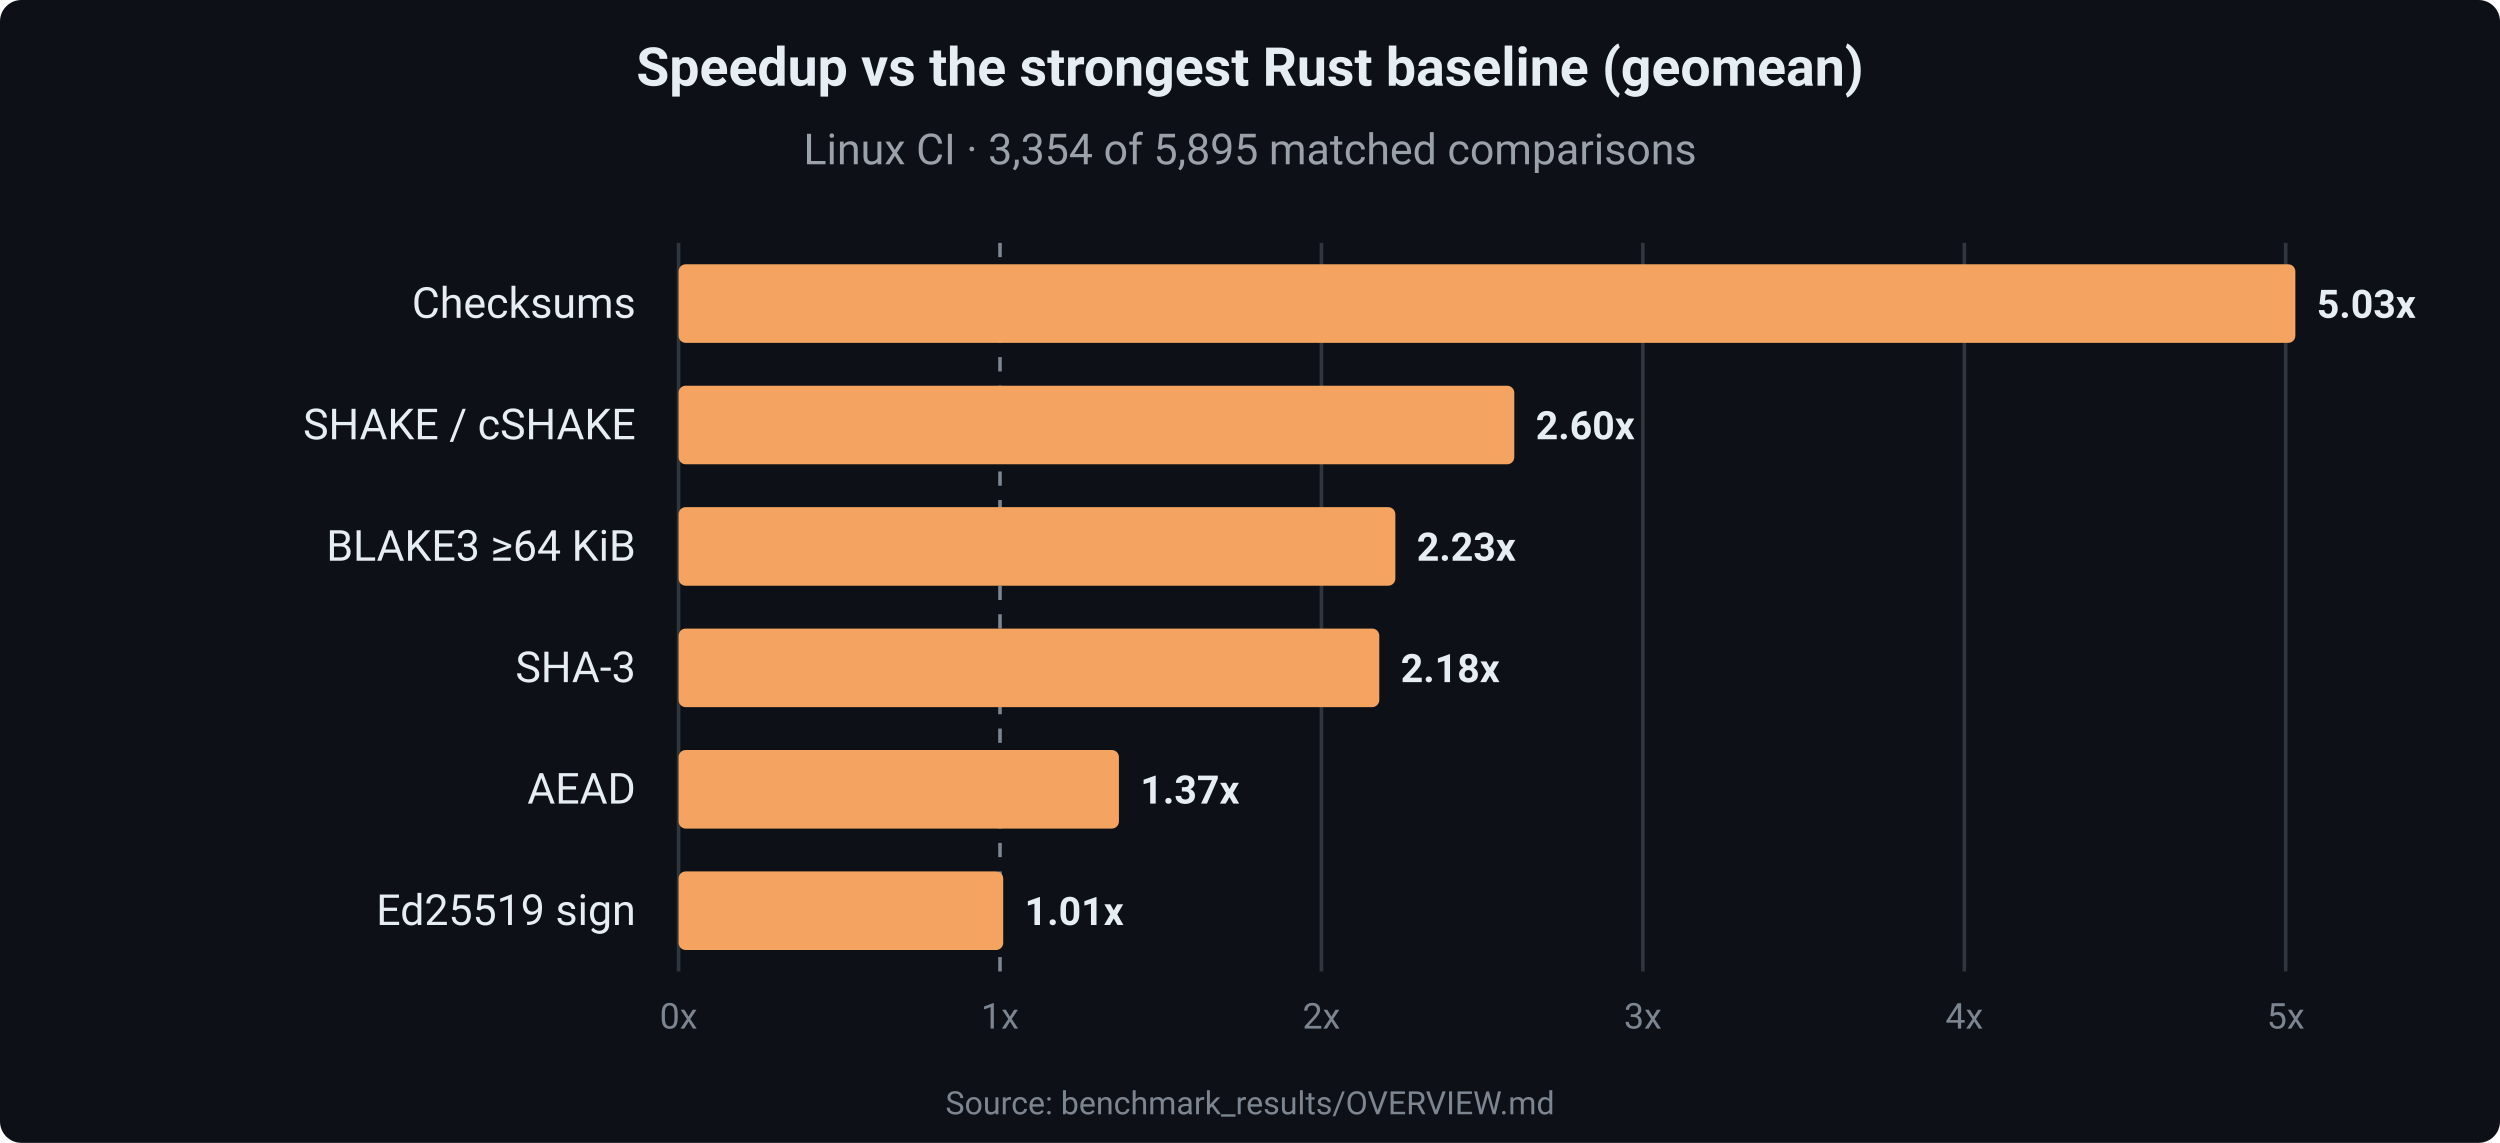
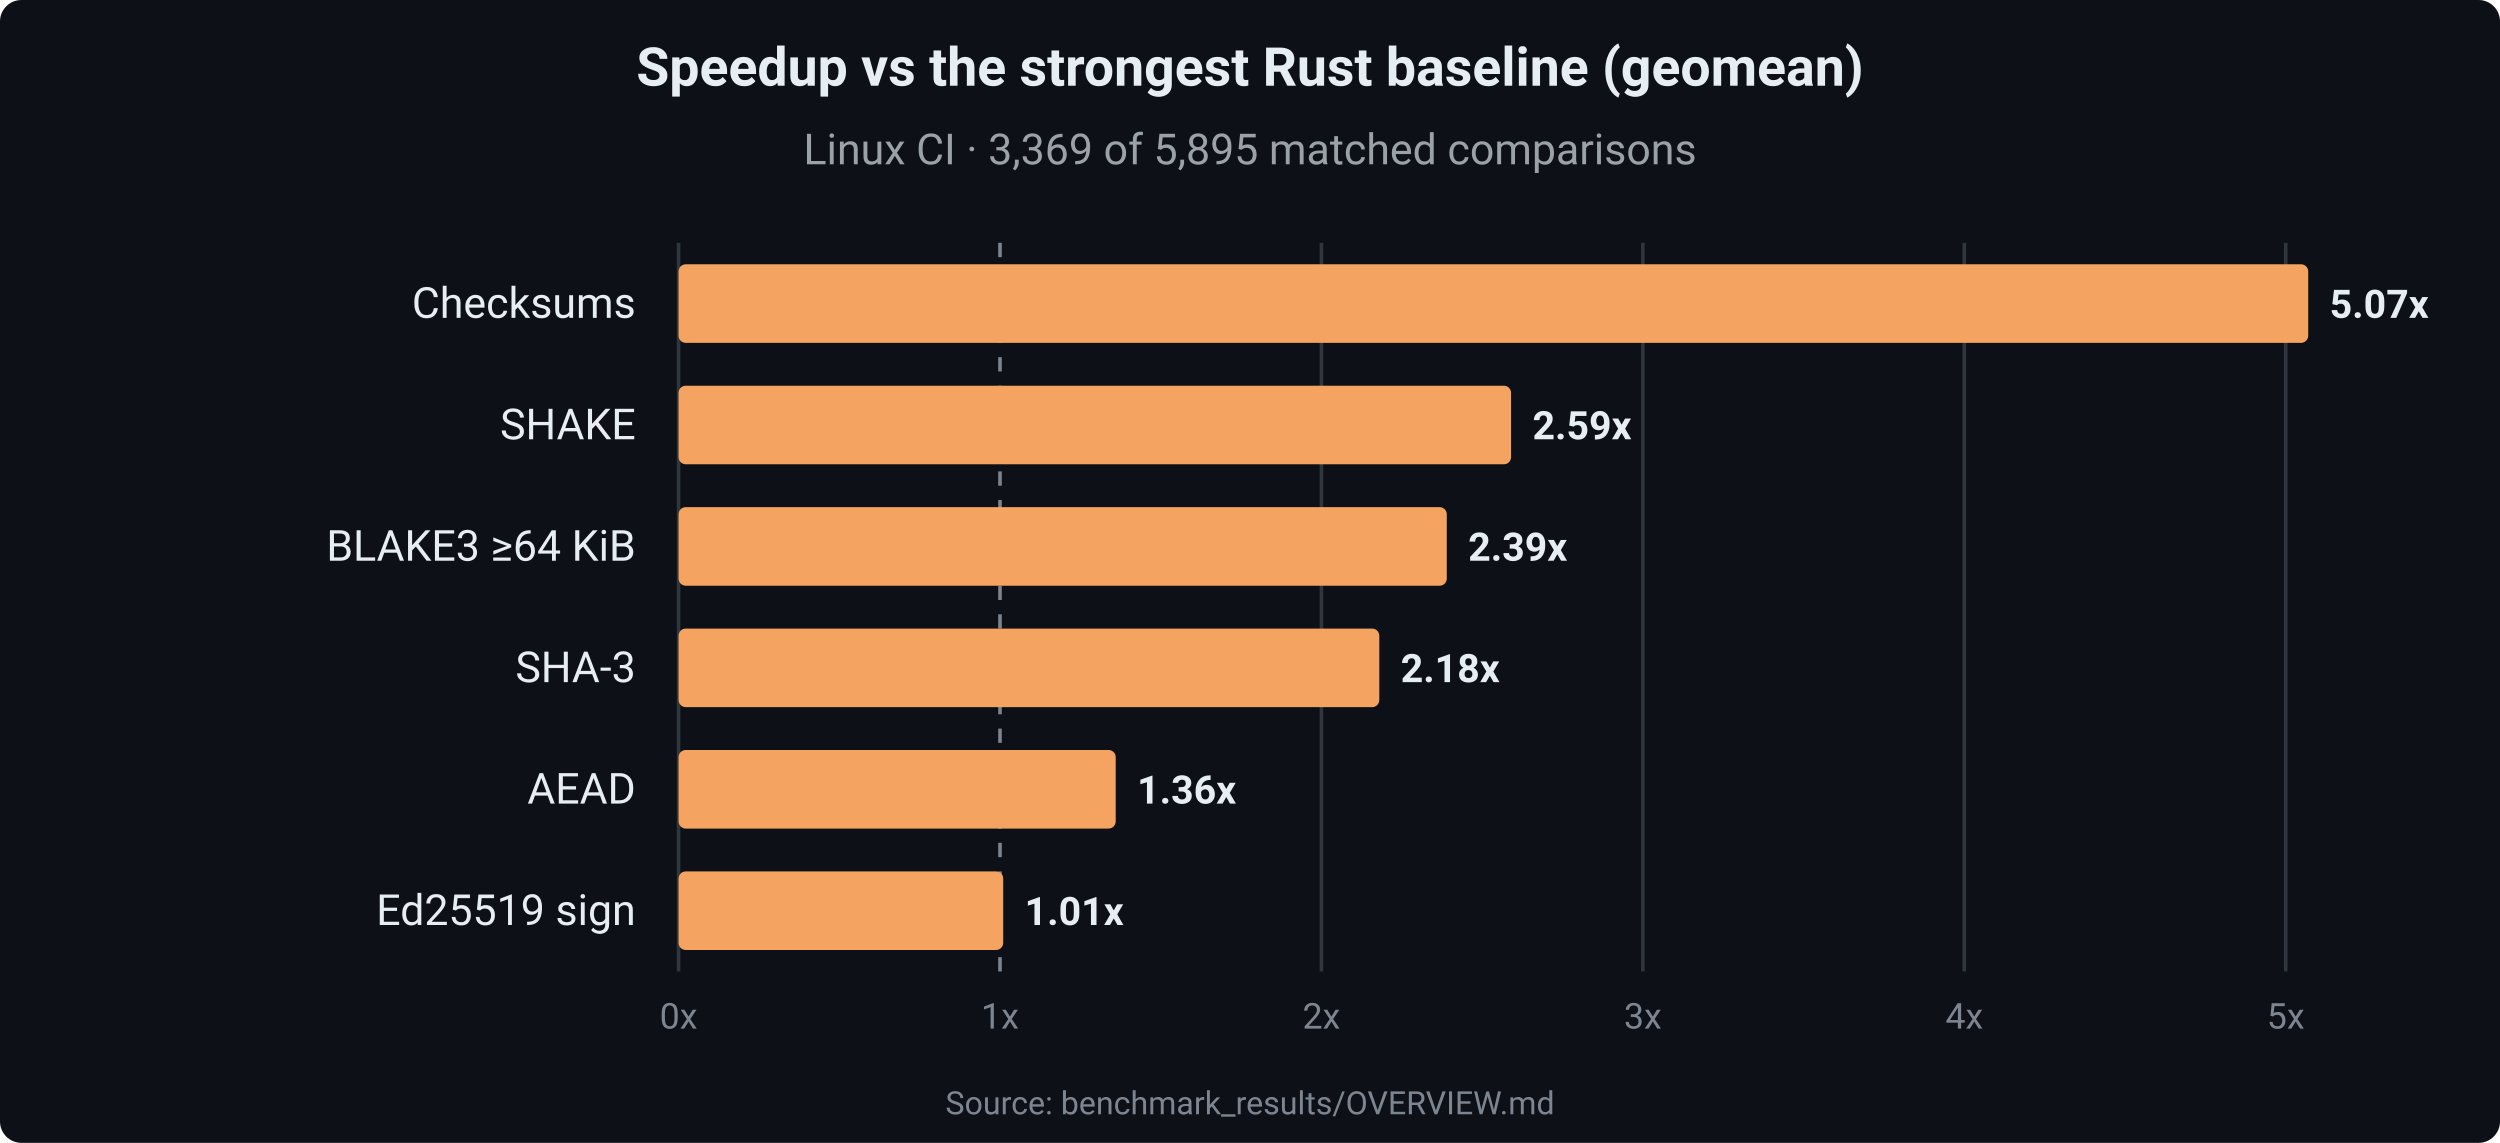
<svg xmlns="http://www.w3.org/2000/svg" viewBox="0 0 700 320">
  <style>text { font-family: -apple-system, BlinkMacSystemFont, 'Segoe UI', Roboto, sans-serif; }</style>
  <rect x="0" y="0" width="700" height="320" fill="#0d1117" rx="6" />
  <text x="350" y="24" text-anchor="middle" font-size="15" font-weight="600" fill="#e6edf3">Speedup vs the strongest Rust baseline (geomean)</text>
-   <text x="350" y="46" text-anchor="middle" font-size="12" fill="#9ba1a8">Linux CI · 3,354 of 5,895 matched comparisons</text>
+   <text x="350" y="46" text-anchor="middle" font-size="12" fill="#9ba1a8">Linux CI · 3,369 of 5,895 matched comparisons</text>
  <line x1="190.0" y1="68.0" x2="190.0" y2="272.0" stroke="#30363d" stroke-width="1" />
  <text x="190.0" y="288" text-anchor="middle" font-size="10" fill="#7d8590">0x</text>
  <line x1="280.0" y1="68.0" x2="280.0" y2="272.0" stroke="#7d8590" stroke-width="1" stroke-dasharray="4,4" />
  <text x="280.0" y="288" text-anchor="middle" font-size="10" fill="#7d8590">1x</text>
  <line x1="370.0" y1="68.0" x2="370.0" y2="272.0" stroke="#30363d" stroke-width="1" />
  <text x="370.0" y="288" text-anchor="middle" font-size="10" fill="#7d8590">2x</text>
  <line x1="460.0" y1="68.0" x2="460.0" y2="272.0" stroke="#30363d" stroke-width="1" />
  <text x="460.0" y="288" text-anchor="middle" font-size="10" fill="#7d8590">3x</text>
  <line x1="550.0" y1="68.0" x2="550.0" y2="272.0" stroke="#30363d" stroke-width="1" />
  <text x="550.0" y="288" text-anchor="middle" font-size="10" fill="#7d8590">4x</text>
  <line x1="640.0" y1="68.0" x2="640.0" y2="272.0" stroke="#30363d" stroke-width="1" />
  <text x="640.0" y="288" text-anchor="middle" font-size="10" fill="#7d8590">5x</text>
  <text x="178.0" y="89.0" text-anchor="end" font-size="12" fill="#e6edf3">Checksums</text>
-   <rect x="190.0" y="74.0" width="452.7" height="22.0" fill="#f4a460" rx="2" />
-   <text x="648.7" y="89.0" font-size="11" font-weight="600" fill="#e6edf3">5.03x</text>
-   <text x="178.0" y="123.0" text-anchor="end" font-size="12" fill="#e6edf3">SHAKE / cSHAKE</text>
-   <rect x="190.0" y="108.0" width="234.0" height="22.0" fill="#f4a460" rx="2" />
-   <text x="430.0" y="123.0" font-size="11" font-weight="600" fill="#e6edf3">2.60x</text>
+   <rect x="190.0" y="74.0" width="456.3" height="22.0" fill="#f4a460" rx="2" />
+   <text x="652.3" y="89.0" font-size="11" font-weight="600" fill="#e6edf3">5.07x</text>
+   <text x="178.0" y="123.0" text-anchor="end" font-size="12" fill="#e6edf3">SHAKE</text>
+   <rect x="190.0" y="108.0" width="233.1" height="22.0" fill="#f4a460" rx="2" />
+   <text x="429.1" y="123.0" font-size="11" font-weight="600" fill="#e6edf3">2.59x</text>
  <text x="178.0" y="157.0" text-anchor="end" font-size="12" fill="#e6edf3">BLAKE3 ≥64 KiB</text>
-   <rect x="190.0" y="142.0" width="200.7" height="22.0" fill="#f4a460" rx="2" />
-   <text x="396.7" y="157.0" font-size="11" font-weight="600" fill="#e6edf3">2.23x</text>
+   <rect x="190.0" y="142.0" width="215.1" height="22.0" fill="#f4a460" rx="2" />
+   <text x="411.1" y="157.0" font-size="11" font-weight="600" fill="#e6edf3">2.39x</text>
  <text x="178.0" y="191.0" text-anchor="end" font-size="12" fill="#e6edf3">SHA-3</text>
  <rect x="190.0" y="176.0" width="196.2" height="22.0" fill="#f4a460" rx="2" />
  <text x="392.2" y="191.0" font-size="11" font-weight="600" fill="#e6edf3">2.18x</text>
  <text x="178.0" y="225.0" text-anchor="end" font-size="12" fill="#e6edf3">AEAD</text>
-   <rect x="190.0" y="210.0" width="123.3" height="22.0" fill="#f4a460" rx="2" />
-   <text x="319.3" y="225.0" font-size="11" font-weight="600" fill="#e6edf3">1.37x</text>
+   <rect x="190.0" y="210.0" width="122.4" height="22.0" fill="#f4a460" rx="2" />
+   <text x="318.4" y="225.0" font-size="11" font-weight="600" fill="#e6edf3">1.36x</text>
  <text x="178.0" y="259.0" text-anchor="end" font-size="12" fill="#e6edf3">Ed25519 sign</text>
  <rect x="190.0" y="244.0" width="90.9" height="22.0" fill="#f4a460" rx="2" />
  <text x="286.9" y="259.0" font-size="11" font-weight="600" fill="#e6edf3">1.01x</text>
  <text x="350" y="312" text-anchor="middle" font-size="9" fill="#7d8590">Source: benchmark_results/OVERVIEW.md</text>
</svg>
